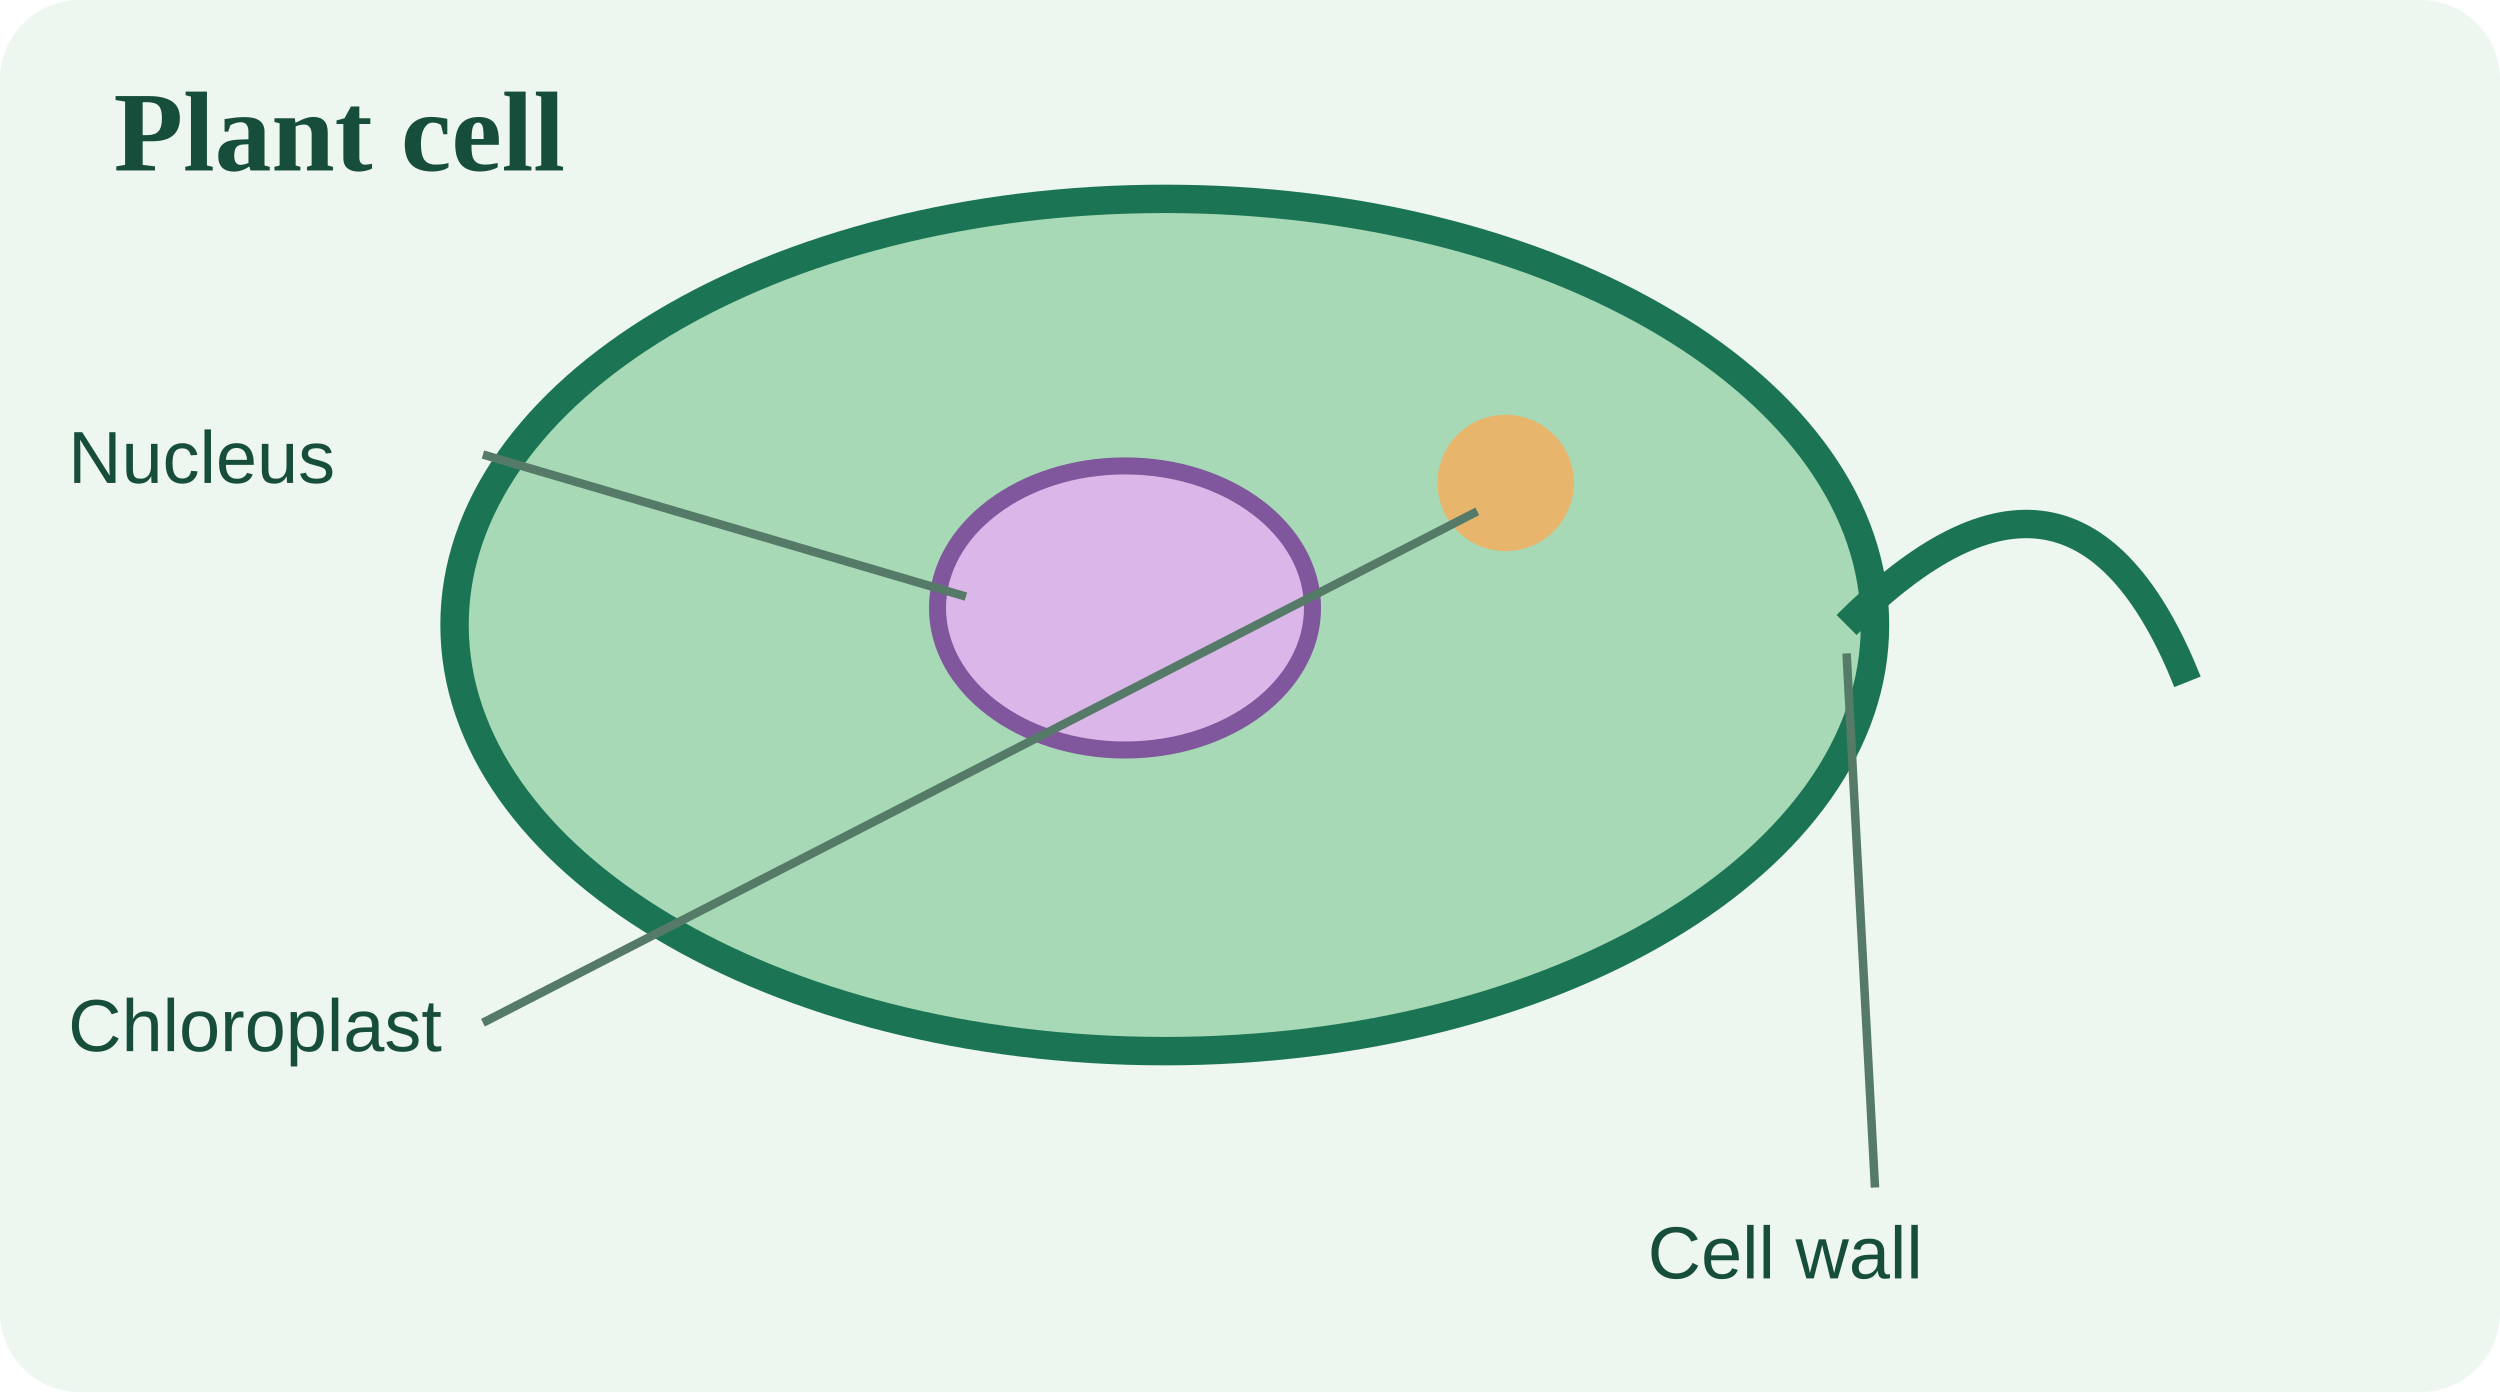
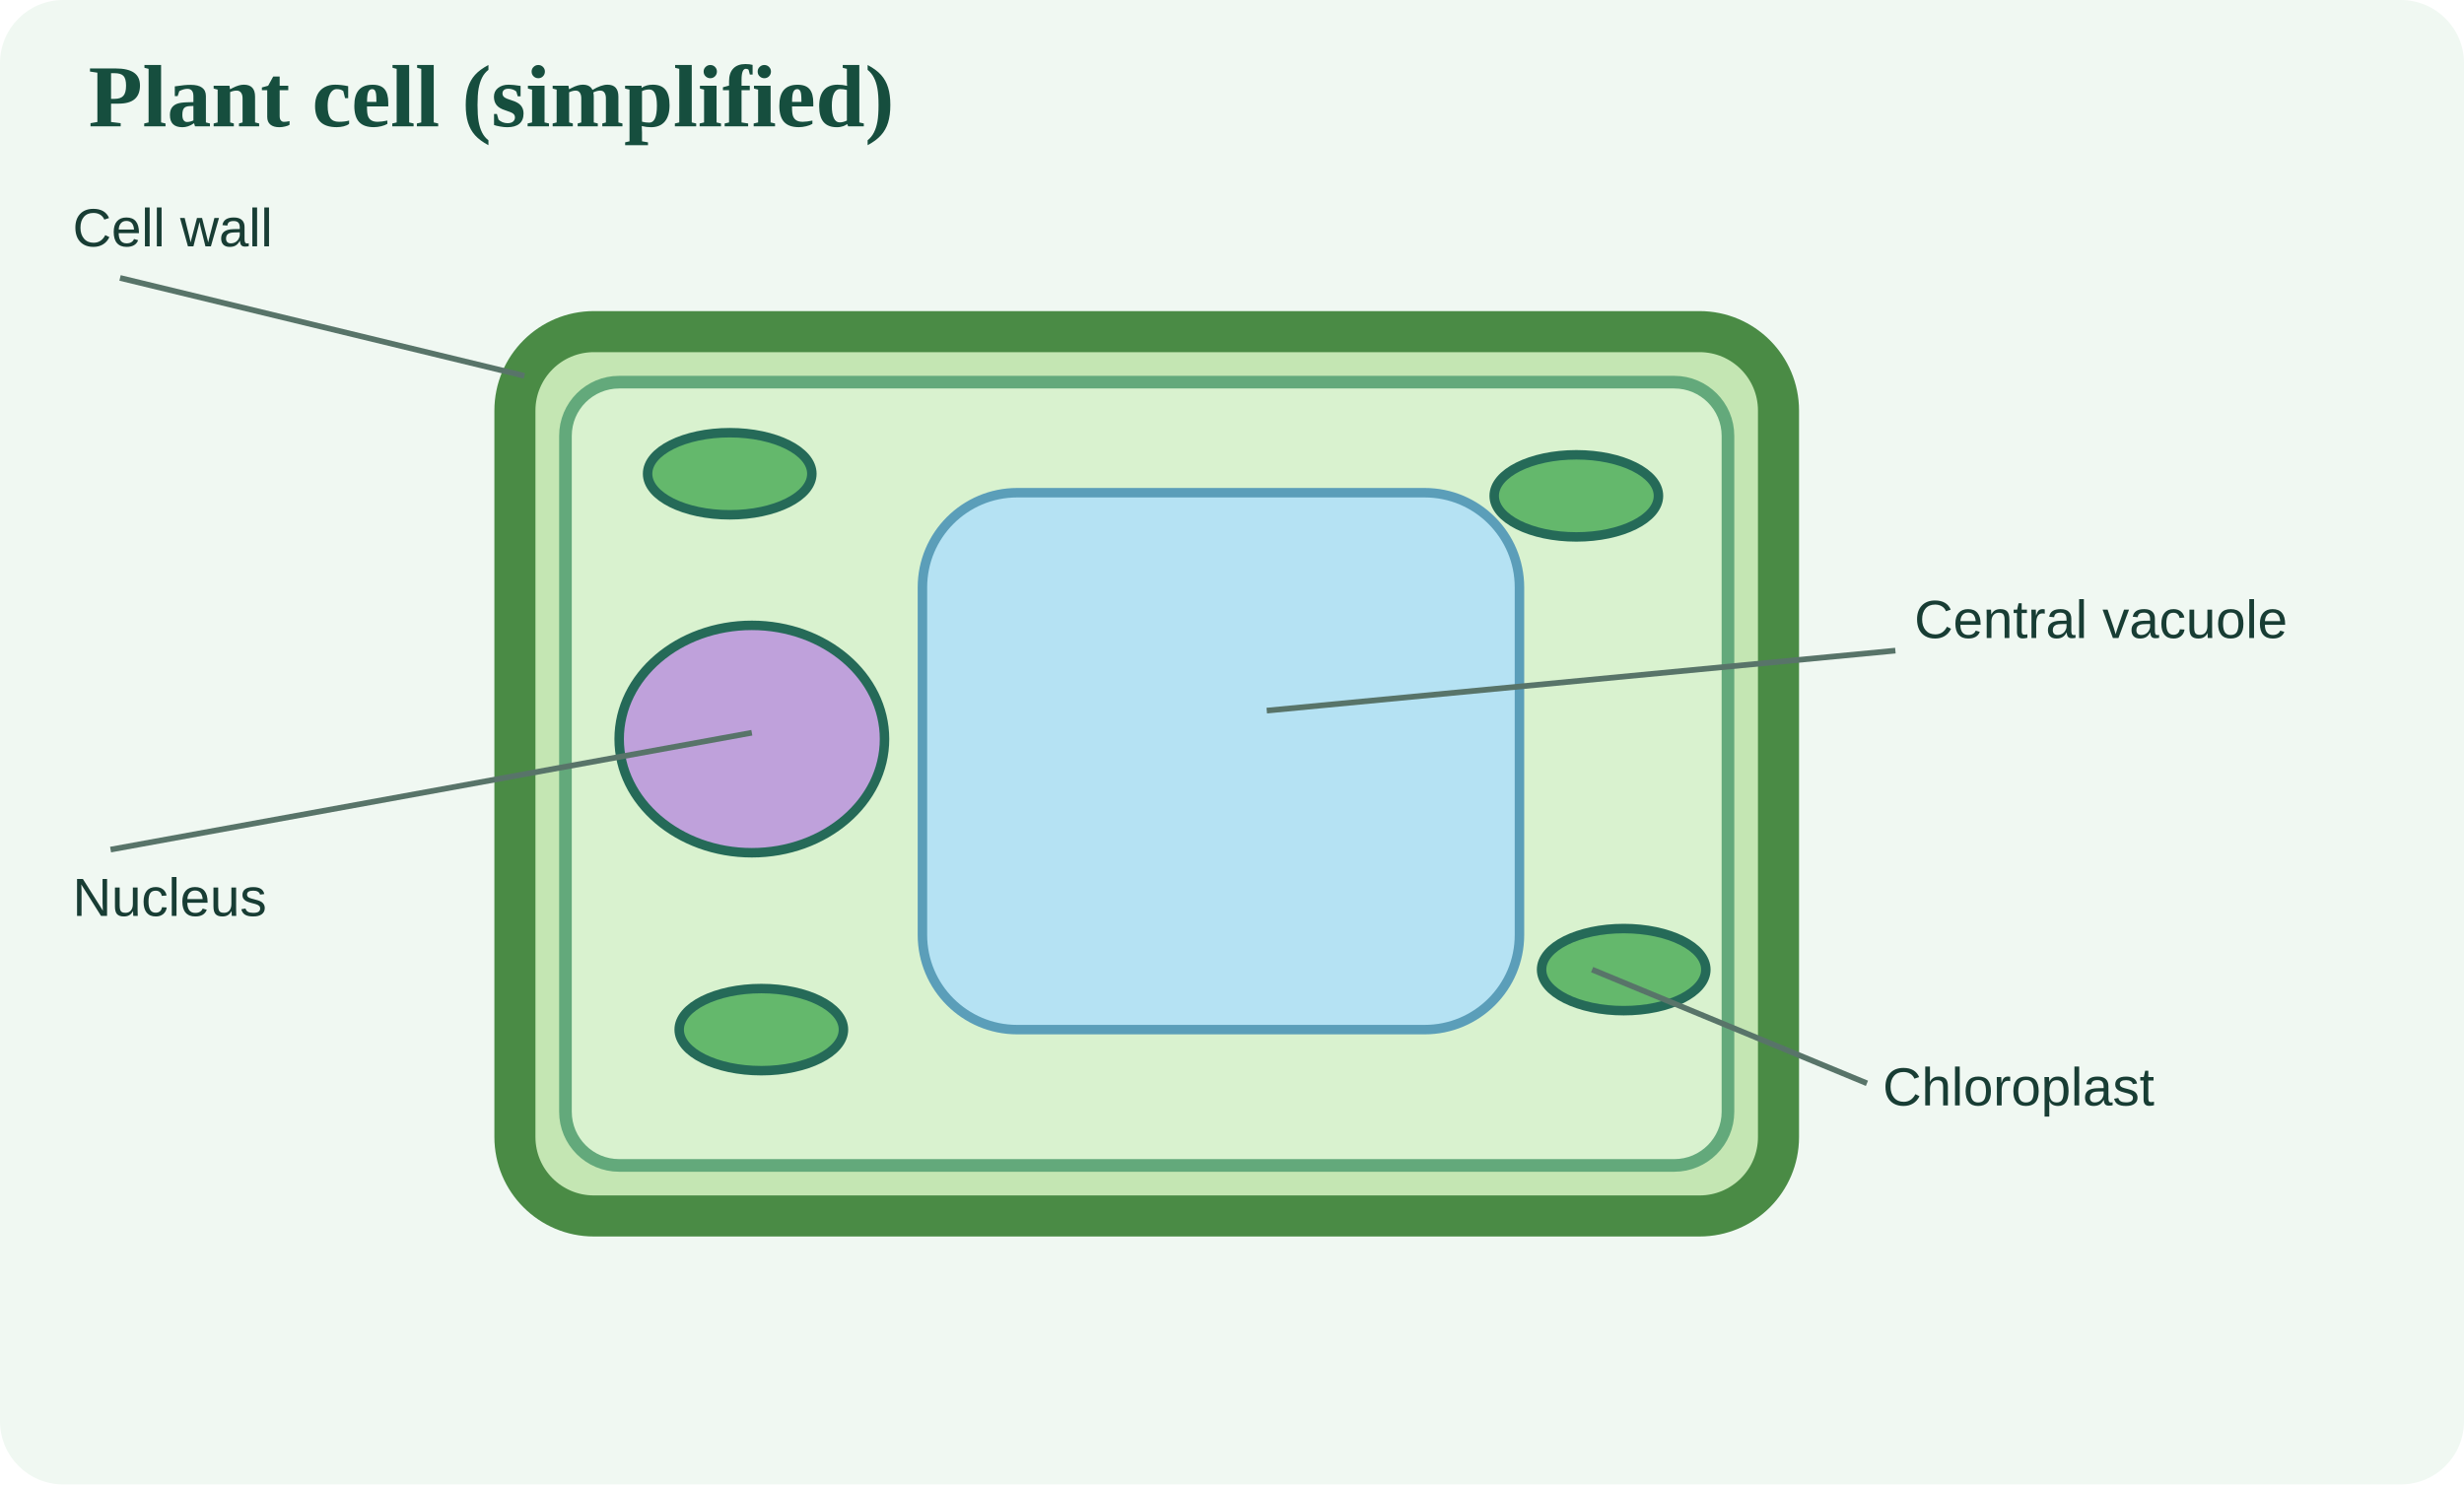
- <svg xmlns="http://www.w3.org/2000/svg" viewBox="0 0 440 245">
-   <rect width="440" height="245" rx="14" fill="#edf6ef" />
-   <text x="20" y="30" font-size="20" font-weight="700" fill="#174e3b">Plant cell</text>
-   <ellipse cx="205" cy="110" rx="125" ry="75" fill="#a7d9b6" stroke="#1b7554" stroke-width="5" />
-   <ellipse cx="198" cy="107" rx="33" ry="25" fill="#dbb6e9" stroke="#80569c" stroke-width="3" />
-   <circle cx="265" cy="85" r="12" fill="#e8b56c" />
-   <path d="M325 110 Q365 70 385 120" fill="none" stroke="#1b7554" stroke-width="5" />
-   <g font-family="Arial,sans-serif" font-size="13" fill="#174e3b">
-     <text x="12" y="85">Nucleus</text>
-     <text x="12" y="185">Chloroplast</text>
-     <text x="290" y="225">Cell wall</text>
-   </g>
-   <g stroke="#557a68" stroke-width="1.5">
-     <path d="M85 80 L170 105" />
-     <path d="M85 180 L260 90" />
-     <path d="M330 209 L325 115" />
+ <svg xmlns="http://www.w3.org/2000/svg" viewBox="0 0 780 470" role="img" aria-label="Labeled scientific diagram of Plant cell (simplified)">
+   <rect width="780" height="470" rx="20" fill="#f0f8f2" />
+   <text x="28" y="40" font-size="28" font-weight="bold" fill="#164e3e">Plant cell (simplified)</text>
+   <g font-family="Arial,Helvetica,sans-serif">
+     <rect x="163" y="105" width="400" height="280" rx="25" fill="#c4e6b3" stroke="#4a8b45" stroke-width="13" />
+     <rect x="179" y="121" width="368" height="248" rx="17" fill="#d9f2cf" stroke="#63a97b" stroke-width="4" />
+     <rect x="292" y="156" width="189" height="170" rx="30" fill="#b5e2f3" stroke="#5b9eb9" stroke-width="3" />
+     <ellipse cx="238" cy="234" rx="42" ry="36" fill="#bfa1db" stroke="#256a58" stroke-width="3" />
+     <ellipse cx="231" cy="150" rx="26" ry="13" fill="#64b86c" stroke="#256a58" stroke-width="3" />
+     <ellipse cx="499" cy="157" rx="26" ry="13" fill="#64b86c" stroke="#256a58" stroke-width="3" />
+     <ellipse cx="514" cy="307" rx="26" ry="13" fill="#64b86c" stroke="#256a58" stroke-width="3" />
+     <ellipse cx="241" cy="326" rx="26" ry="13" fill="#64b86c" stroke="#256a58" stroke-width="3" />
+     <path d="M166 119 L38 88" fill="none" stroke="#587469" stroke-width="1.8" />
+     <text x="23" y="78" font-size="17" fill="#183d34">Cell wall</text>
+     <path d="M238 232 L35 269" fill="none" stroke="#587469" stroke-width="1.8" />
+     <text x="23" y="290" font-size="17" fill="#183d34">Nucleus</text>
+     <path d="M401 225 L600 206" fill="none" stroke="#587469" stroke-width="1.8" />
+     <text x="606" y="202" font-size="17" fill="#183d34">Central vacuole</text>
+     <path d="M504 307 L591 343" fill="none" stroke="#587469" stroke-width="1.8" />
+     <text x="596" y="350" font-size="17" fill="#183d34">Chloroplast</text>
  </g>
</svg>
